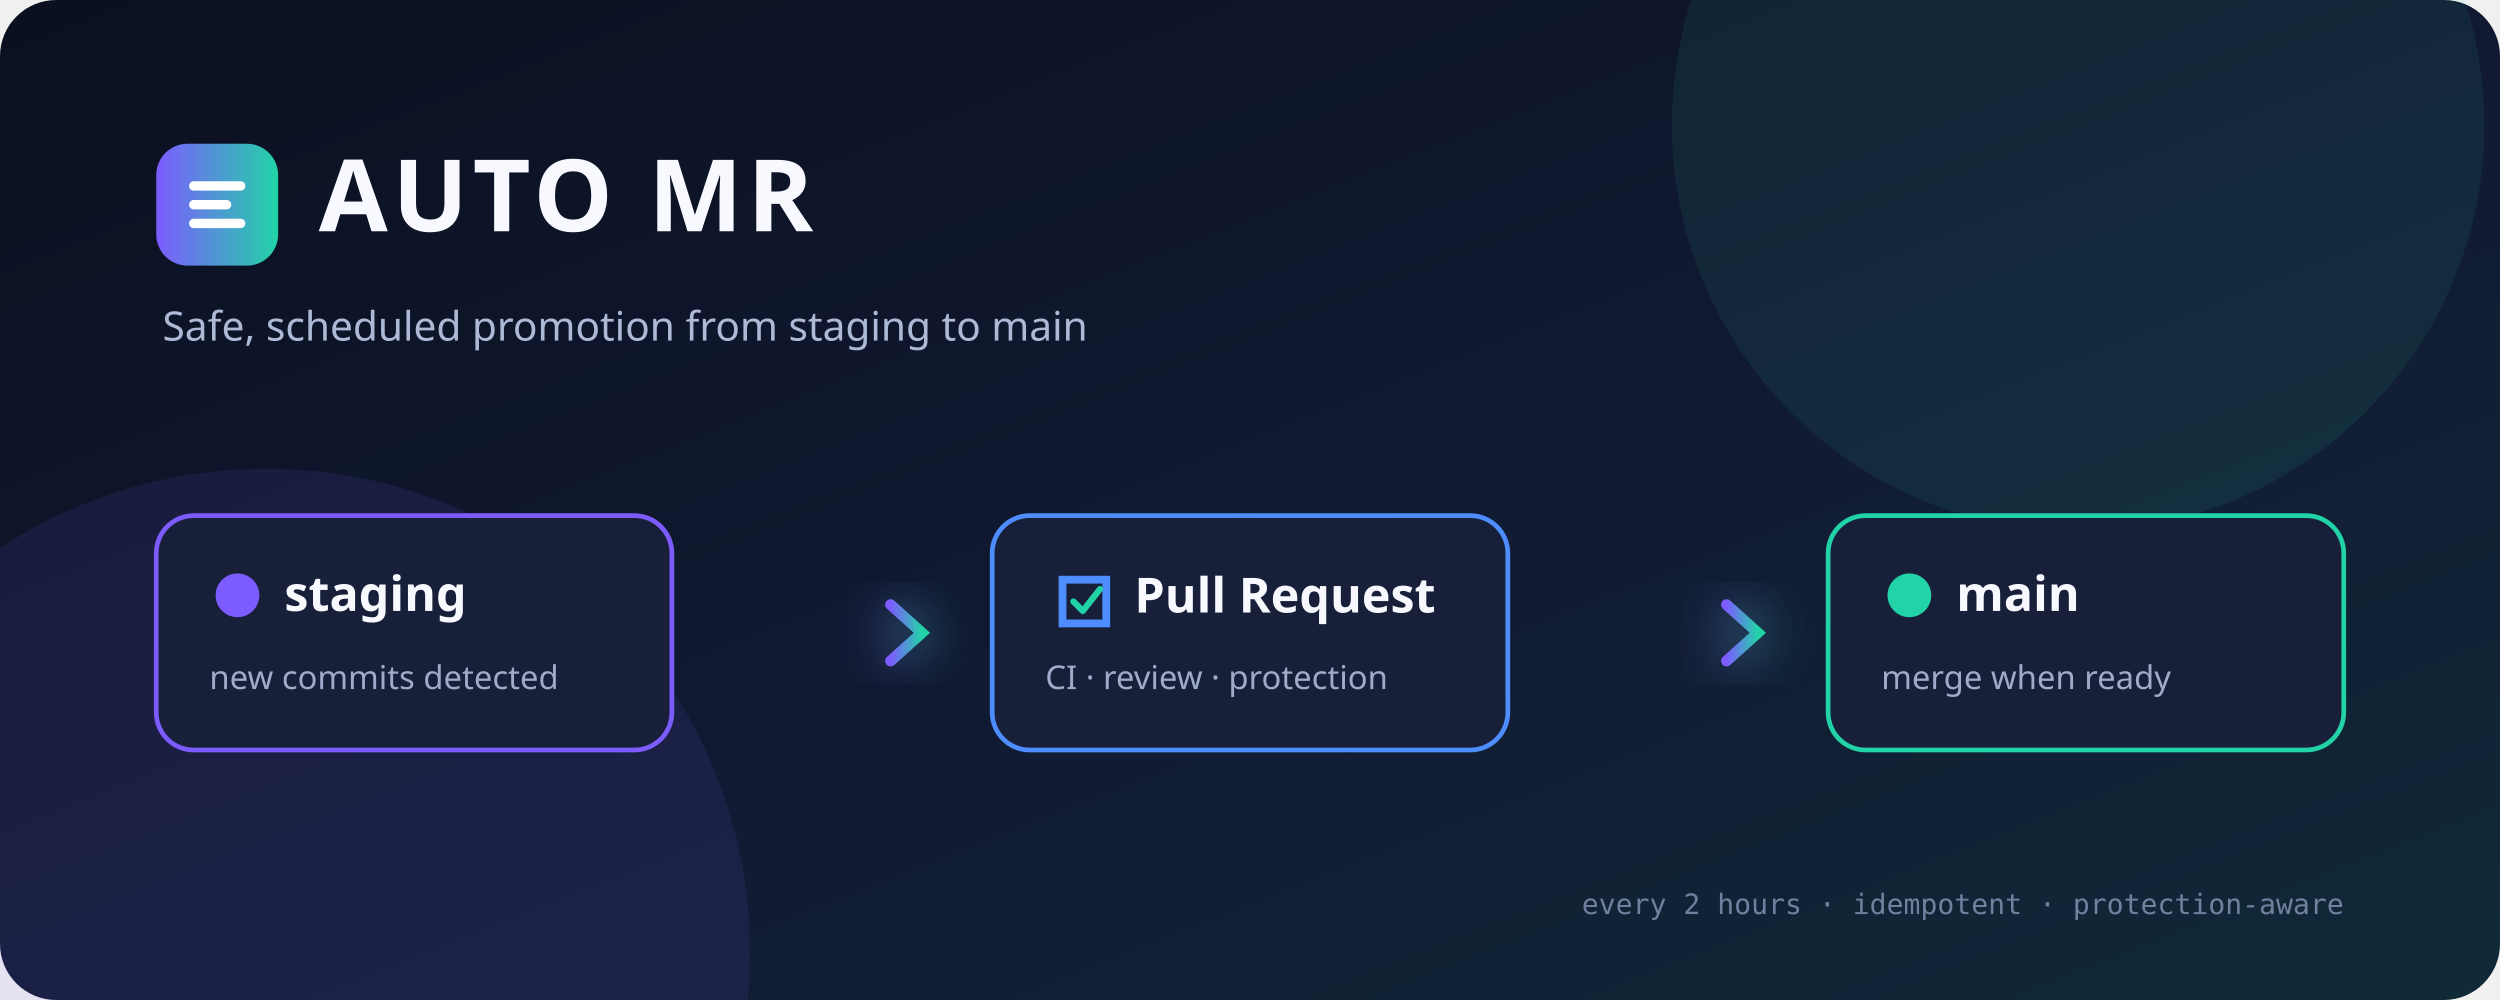
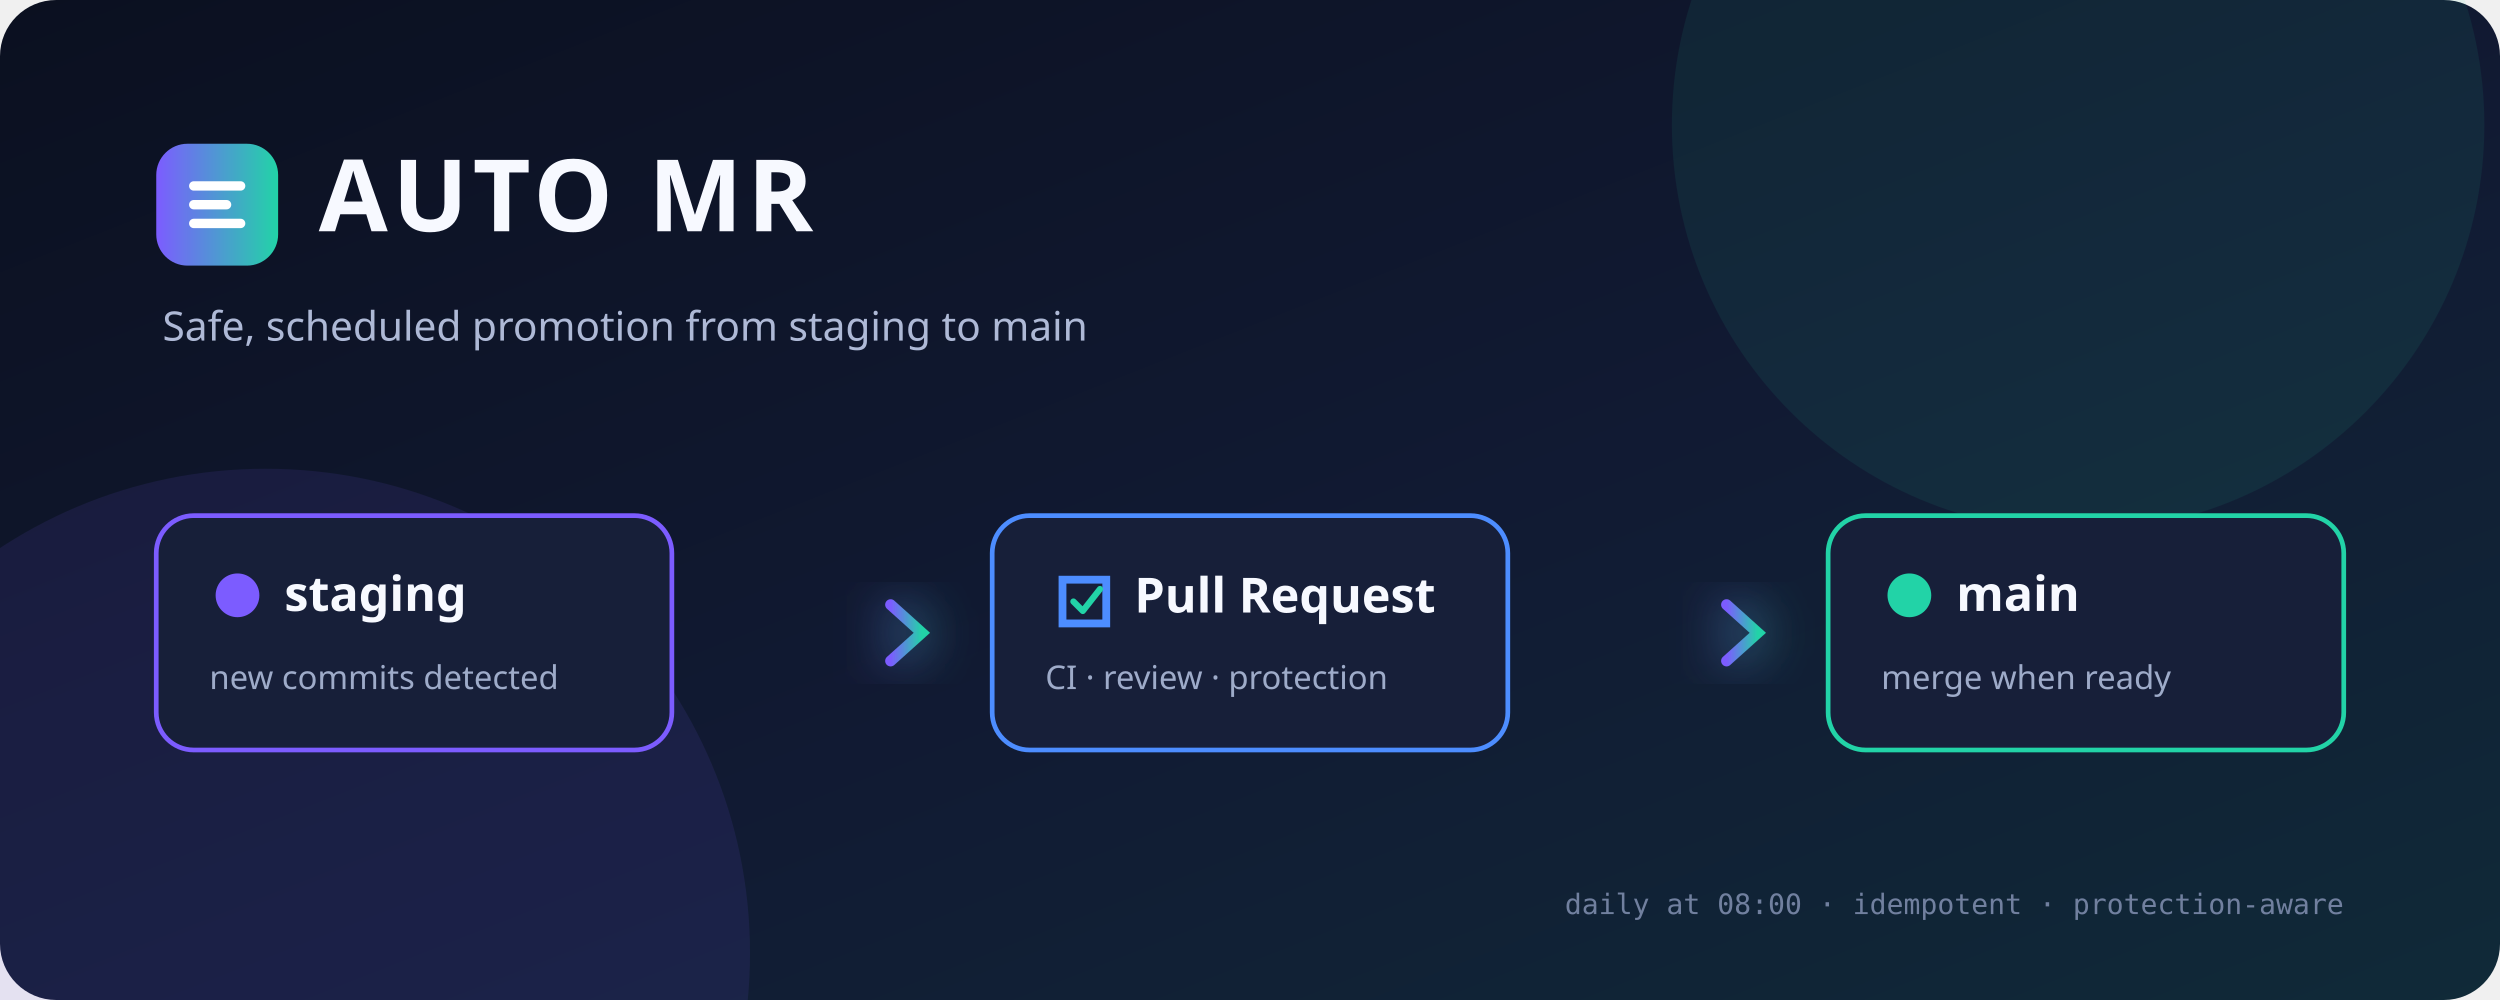
<svg xmlns="http://www.w3.org/2000/svg" width="1600" height="640" viewBox="0 0 1600 640" role="img" aria-labelledby="title description">
  <description id="description">Automated staging to main pull request promotion with checks and reviews.</description>
  <defs>
    <linearGradient id="background" x1="0" y1="0" x2="1" y2="1">
      <stop offset="0" stop-color="#0b1020" />
      <stop offset="0.55" stop-color="#111a33" />
      <stop offset="1" stop-color="#102a38" />
    </linearGradient>
    <linearGradient id="accent" x1="0" y1="0" x2="1" y2="0">
      <stop offset="0" stop-color="#7c5cff" />
      <stop offset="1" stop-color="#22d3a7" />
    </linearGradient>
    <filter id="glow" x="-40%" y="-40%" width="180%" height="180%">
      <feGaussianBlur stdDeviation="16" result="blur" />
      <feMerge>
        <feMergeNode in="blur" />
        <feMergeNode in="SourceGraphic" />
      </feMerge>
    </filter>
  </defs>
  <rect width="1600" height="640" rx="36" fill="url(#background)" />
  <circle cx="1330" cy="80" r="260" fill="#22d3a7" opacity="0.08" />
  <circle cx="170" cy="610" r="310" fill="#7c5cff" opacity="0.10" />
  <g transform="translate(100 92)">
    <rect width="78" height="78" rx="20" fill="url(#accent)" />
    <path d="M24 27h30M24 39h21M24 51h30" stroke="#fff" stroke-width="6" stroke-linecap="round" />
    <text x="104" y="56" fill="#f7f9ff" font-family="ui-sans-serif, system-ui, sans-serif" font-size="64" font-weight="800" letter-spacing="3">AUTO MR</text>
    <text x="4" y="126" fill="#aeb9d6" font-family="ui-sans-serif, system-ui, sans-serif" font-size="26">Safe, scheduled promotion from staging to main</text>
  </g>
  <g transform="translate(100 330)" font-family="ui-sans-serif, system-ui, sans-serif">
    <g>
      <rect width="330" height="150" rx="24" fill="#171f39" stroke="#7c5cff" stroke-width="3" />
      <circle cx="52" cy="51" r="14" fill="#7c5cff" />
      <text x="82" y="61" fill="#f7f9ff" font-size="31" font-weight="700">staging</text>
      <text x="34" y="111" fill="#9eabc9" font-size="21">new commits detected</text>
    </g>
    <g transform="translate(535)">
      <rect width="330" height="150" rx="24" fill="#171f39" stroke="#4d8dff" stroke-width="3" />
      <path d="M45 41h28v28H45z" fill="none" stroke="#4d8dff" stroke-width="5" />
      <path d="M52 55l6 6 11-14" fill="none" stroke="#22d3a7" stroke-width="4" stroke-linecap="round" stroke-linejoin="round" />
      <text x="91" y="62" fill="#f7f9ff" font-size="31" font-weight="700">Pull Request</text>
      <text x="34" y="111" fill="#9eabc9" font-size="21">CI · review · protection</text>
    </g>
    <g transform="translate(1070)">
      <rect width="330" height="150" rx="24" fill="#171f39" stroke="#22d3a7" stroke-width="3" />
      <circle cx="52" cy="51" r="14" fill="#22d3a7" />
      <text x="82" y="61" fill="#f7f9ff" font-size="31" font-weight="700">main</text>
      <text x="34" y="111" fill="#9eabc9" font-size="21">merge when ready</text>
    </g>
    <g fill="none" stroke="url(#accent)" stroke-width="7" stroke-linecap="round" filter="url(#glow)">
      <path d="M365 75h125" />
      <path d="M470 57l20 18-20 18" />
      <path d="M900 75h125" />
      <path d="M1005 57l20 18-20 18" />
    </g>
  </g>
-   <text x="1500" y="585" text-anchor="end" fill="#71809f" font-family="ui-monospace, SFMono-Regular, monospace" font-size="18">every 2 hours · idempotent · protection-aware</text>
+   <text x="1500" y="585" text-anchor="end" fill="#71809f" font-family="ui-monospace, SFMono-Regular, monospace" font-size="18">daily at 08:00 · idempotent · protection-aware</text>
</svg>
